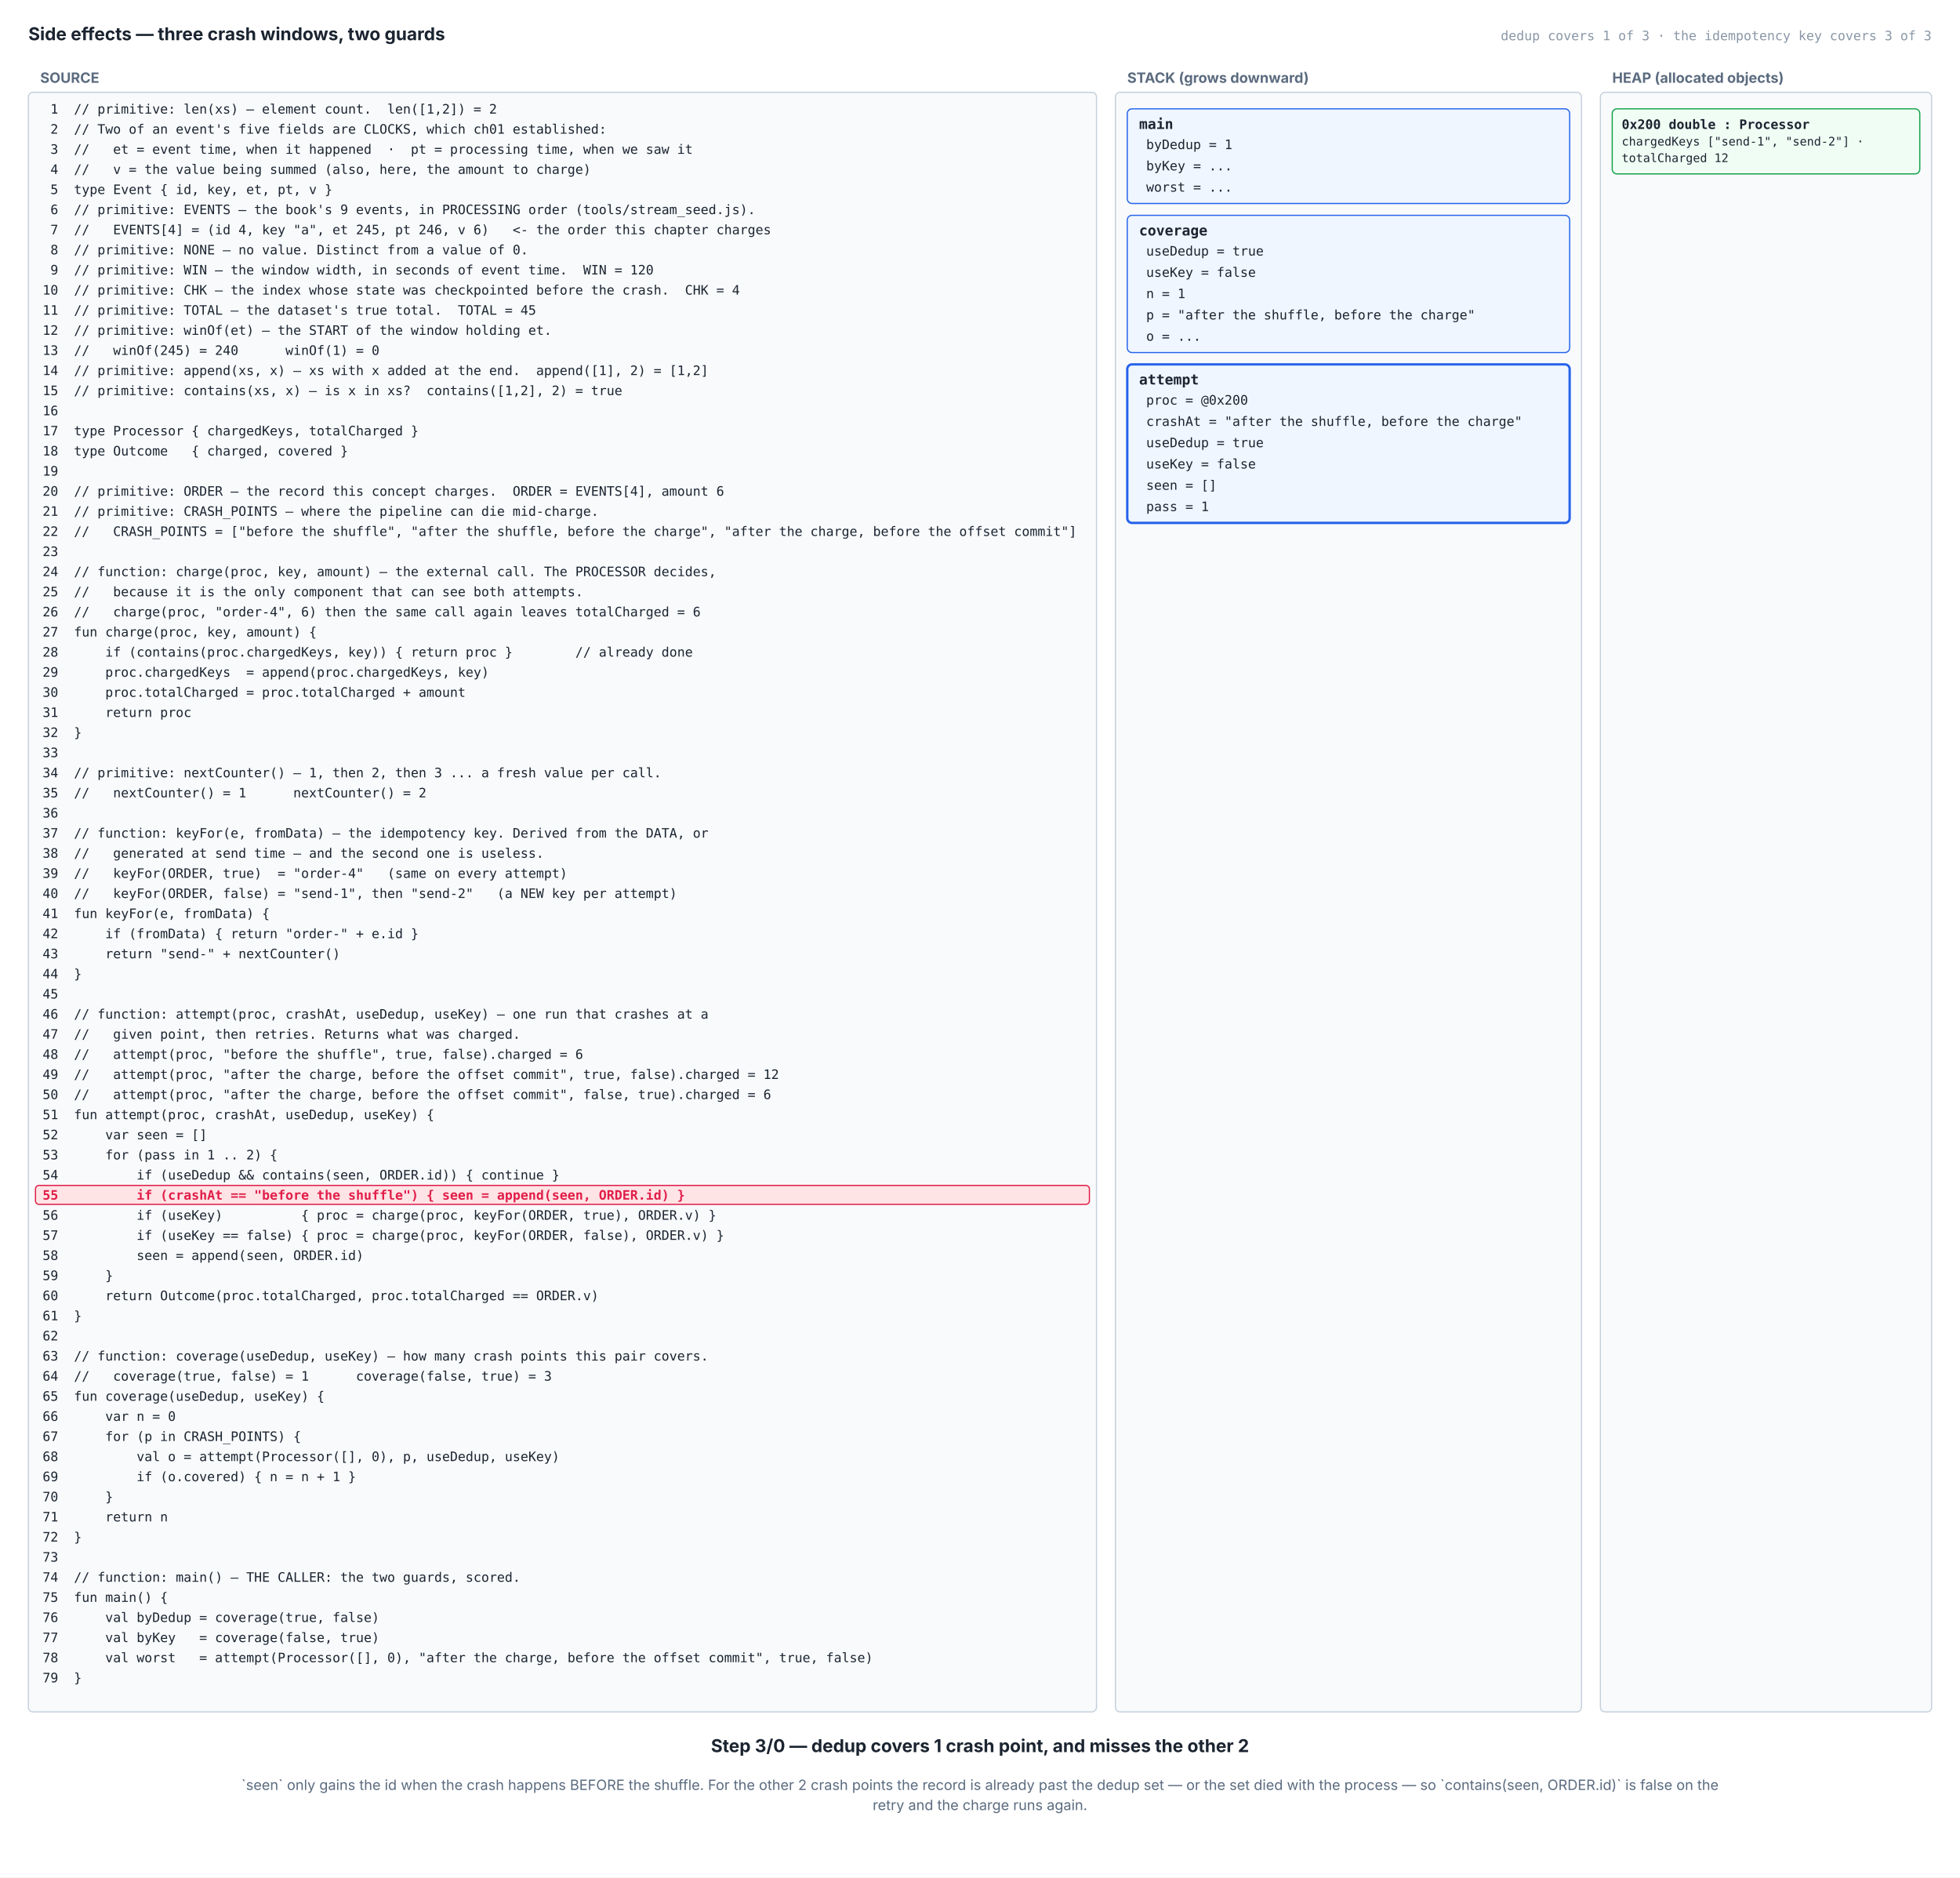
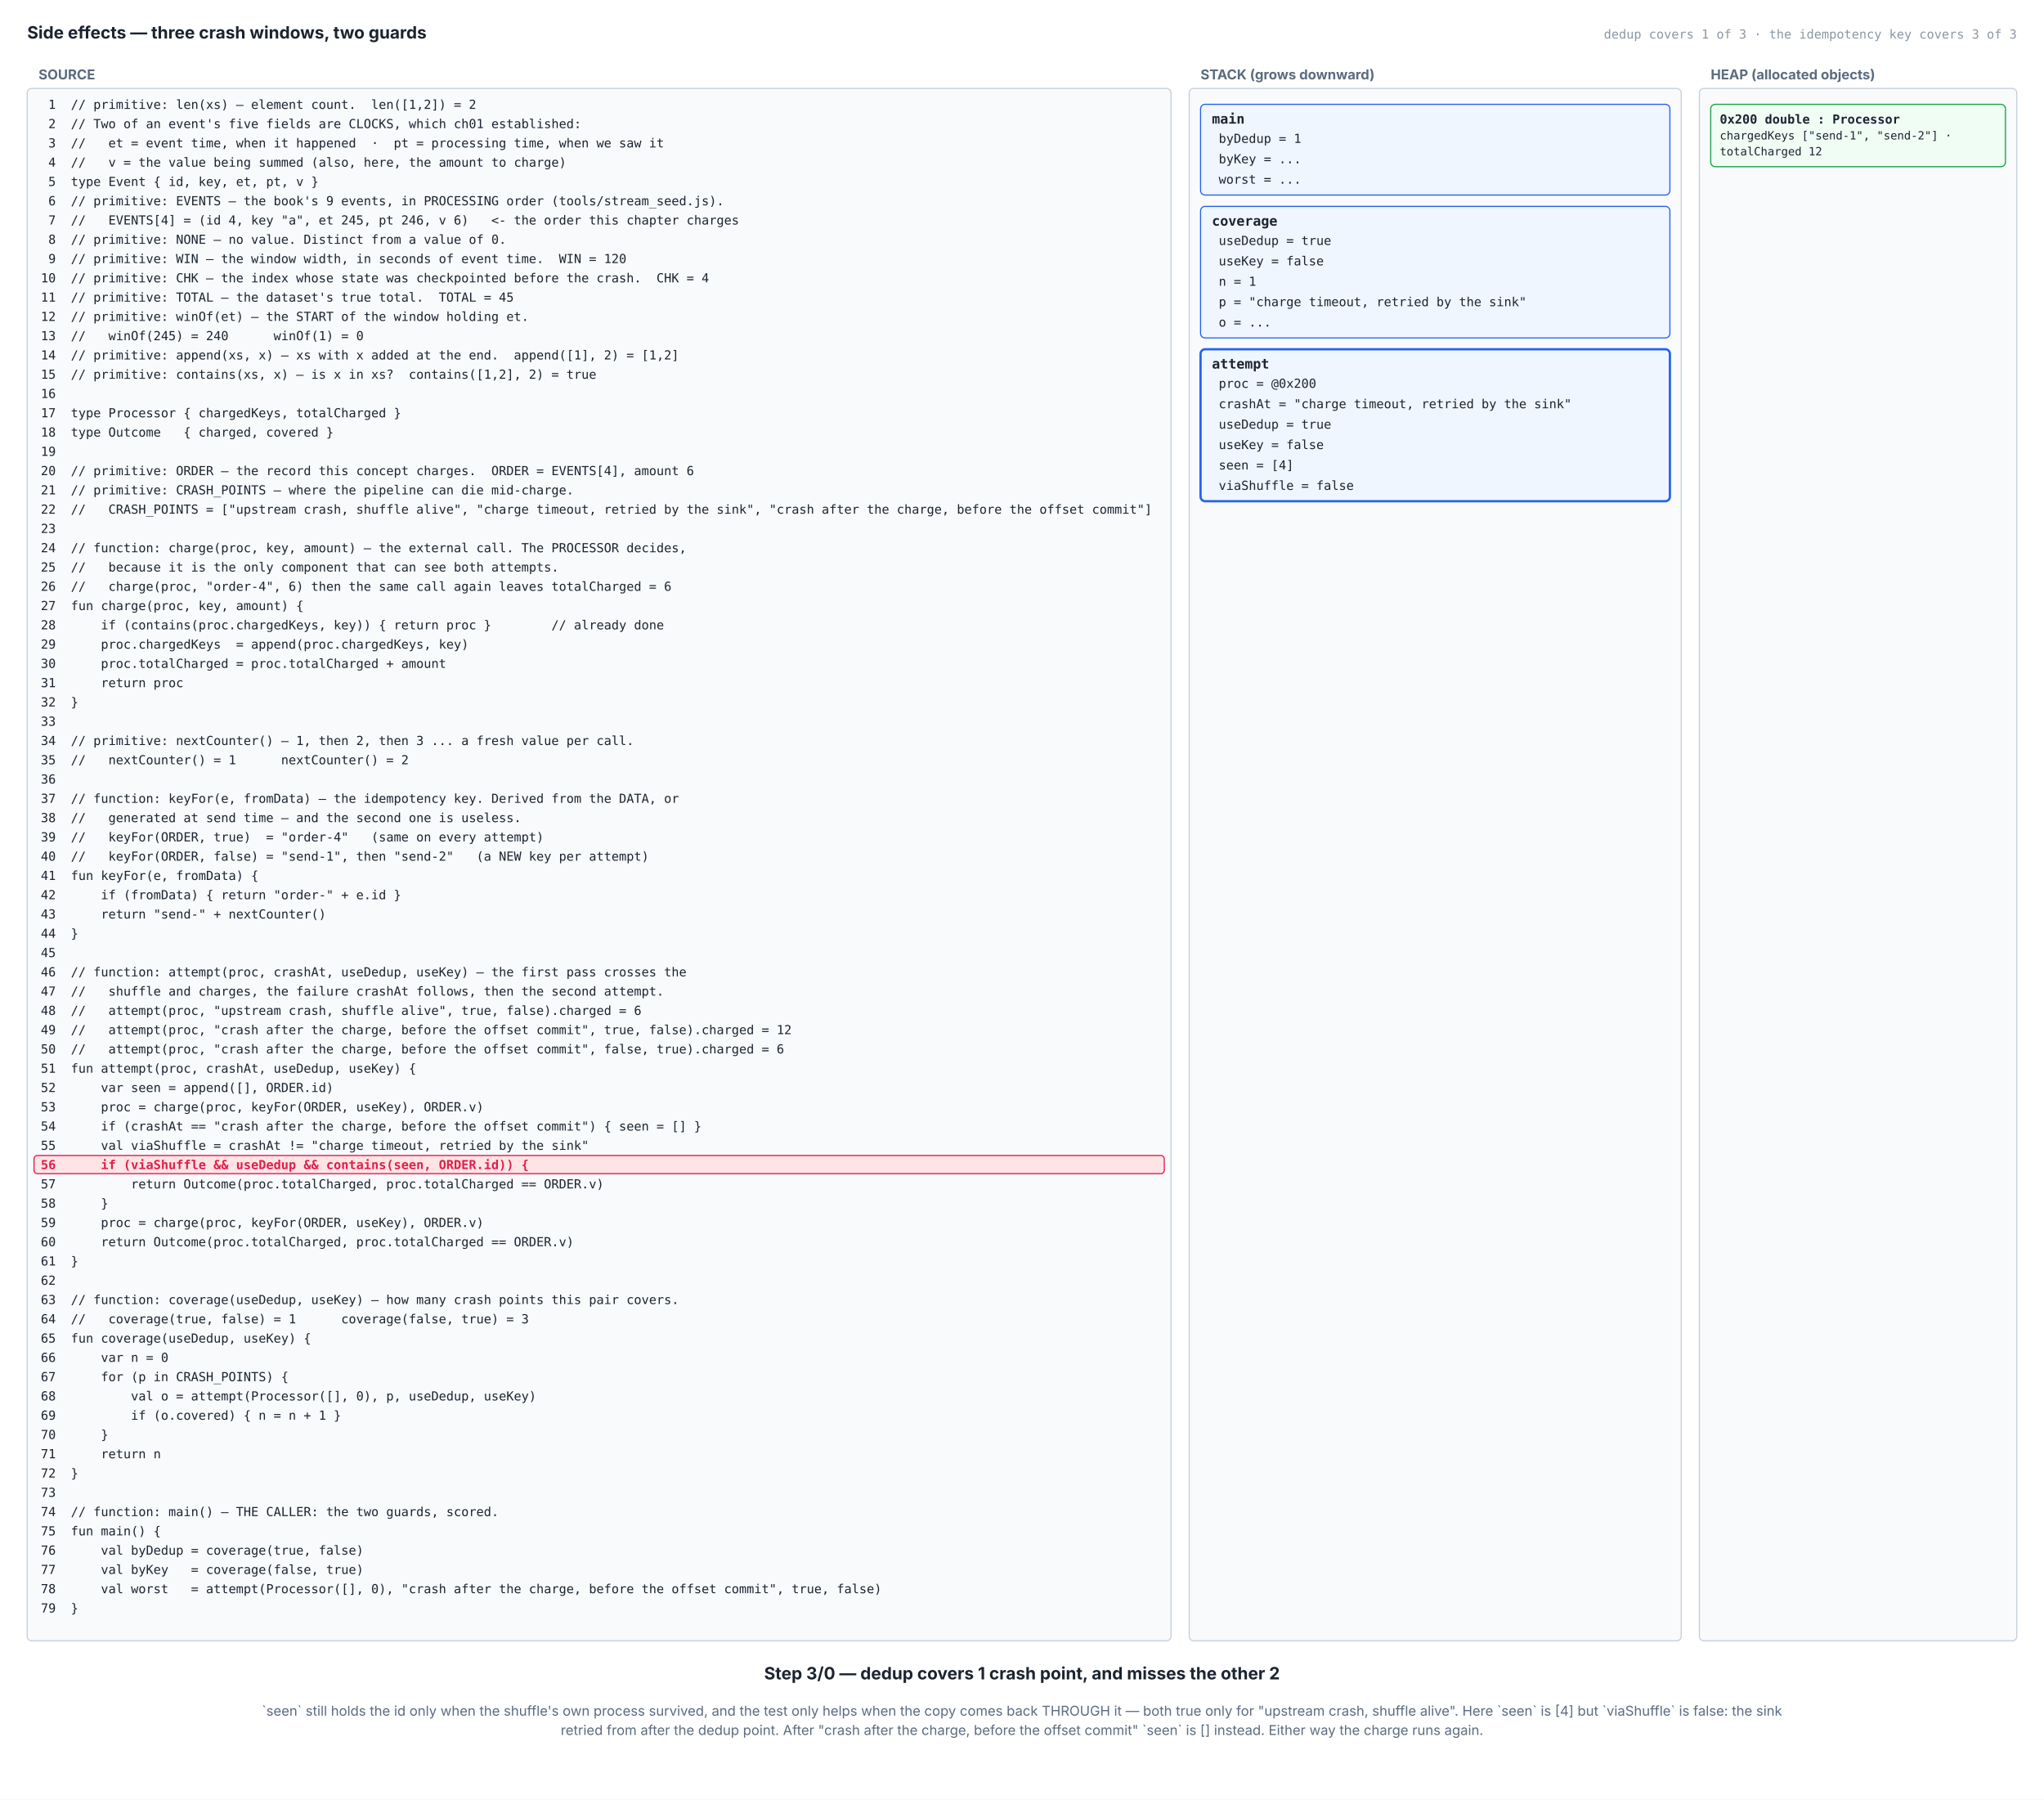
- <svg xmlns="http://www.w3.org/2000/svg" viewBox="0 0 1657 1587" width="1657" height="1587" role="img" aria-label="dedup covers 1 crash point, and misses the other 2">
-   <rect width="1657" height="1587" fill="#ffffff" />
+ <svg xmlns="http://www.w3.org/2000/svg" viewBox="0 0 1803 1587" width="1803" height="1587" role="img" aria-label="dedup covers 1 crash point, and misses the other 2">
+   <rect width="1803" height="1587" fill="#ffffff" />
  <text x="24" y="34" font-family="system-ui,-apple-system,Segoe UI,sans-serif" font-size="15" font-weight="700" fill="#1b2430" text-anchor="start">Side effects — three crash windows, two guards</text>
-   <text x="1633" y="34" font-family="ui-monospace,SFMono-Regular,Menlo,Consolas,monospace" font-size="11" font-weight="400" fill="#8a97a6" text-anchor="end">dedup covers 1 of 3 · the idempotency key covers 3 of 3</text>
-   <rect x="24" y="78" width="903" height="1369" rx="4" fill="#f8fafc" stroke="#c6d0db" stroke-width="1" />
+   <text x="1779" y="34" font-family="ui-monospace,SFMono-Regular,Menlo,Consolas,monospace" font-size="11" font-weight="400" fill="#8a97a6" text-anchor="end">dedup covers 1 of 3 · the idempotency key covers 3 of 3</text>
+   <rect x="24" y="78" width="1009" height="1369" rx="4" fill="#f8fafc" stroke="#c6d0db" stroke-width="1" />
  <text x="34" y="70" font-family="system-ui,-apple-system,Segoe UI,sans-serif" font-size="12" font-weight="700" fill="#5b6b7f" text-anchor="start">SOURCE</text>
  <text x="36" y="96" font-family="ui-monospace,SFMono-Regular,Menlo,Consolas,monospace" font-size="11" font-weight="400" fill="#1b2430" text-anchor="start" xml:space="preserve"> 1  // primitive: len(xs) — element count.  len([1,2]) = 2</text>
  <text x="36" y="113" font-family="ui-monospace,SFMono-Regular,Menlo,Consolas,monospace" font-size="11" font-weight="400" fill="#1b2430" text-anchor="start" xml:space="preserve"> 2  // Two of an event's five fields are CLOCKS, which ch01 established:</text>
  <text x="36" y="130" font-family="ui-monospace,SFMono-Regular,Menlo,Consolas,monospace" font-size="11" font-weight="400" fill="#1b2430" text-anchor="start" xml:space="preserve"> 3  //   et = event time, when it happened  ·  pt = processing time, when we saw it</text>
  <text x="36" y="147" font-family="ui-monospace,SFMono-Regular,Menlo,Consolas,monospace" font-size="11" font-weight="400" fill="#1b2430" text-anchor="start" xml:space="preserve"> 4  //   v = the value being summed (also, here, the amount to charge)</text>
  <text x="36" y="164" font-family="ui-monospace,SFMono-Regular,Menlo,Consolas,monospace" font-size="11" font-weight="400" fill="#1b2430" text-anchor="start" xml:space="preserve"> 5  type Event { id, key, et, pt, v }</text>
  <text x="36" y="181" font-family="ui-monospace,SFMono-Regular,Menlo,Consolas,monospace" font-size="11" font-weight="400" fill="#1b2430" text-anchor="start" xml:space="preserve"> 6  // primitive: EVENTS — the book's 9 events, in PROCESSING order (tools/stream_seed.js).</text>
  <text x="36" y="198" font-family="ui-monospace,SFMono-Regular,Menlo,Consolas,monospace" font-size="11" font-weight="400" fill="#1b2430" text-anchor="start" xml:space="preserve"> 7  //   EVENTS[4] = (id 4, key "a", et 245, pt 246, v 6)   &lt;- the order this chapter charges</text>
  <text x="36" y="215" font-family="ui-monospace,SFMono-Regular,Menlo,Consolas,monospace" font-size="11" font-weight="400" fill="#1b2430" text-anchor="start" xml:space="preserve"> 8  // primitive: NONE — no value. Distinct from a value of 0.</text>
  <text x="36" y="232" font-family="ui-monospace,SFMono-Regular,Menlo,Consolas,monospace" font-size="11" font-weight="400" fill="#1b2430" text-anchor="start" xml:space="preserve"> 9  // primitive: WIN — the window width, in seconds of event time.  WIN = 120</text>
  <text x="36" y="249" font-family="ui-monospace,SFMono-Regular,Menlo,Consolas,monospace" font-size="11" font-weight="400" fill="#1b2430" text-anchor="start" xml:space="preserve">10  // primitive: CHK — the index whose state was checkpointed before the crash.  CHK = 4</text>
  <text x="36" y="266" font-family="ui-monospace,SFMono-Regular,Menlo,Consolas,monospace" font-size="11" font-weight="400" fill="#1b2430" text-anchor="start" xml:space="preserve">11  // primitive: TOTAL — the dataset's true total.  TOTAL = 45</text>
  <text x="36" y="283" font-family="ui-monospace,SFMono-Regular,Menlo,Consolas,monospace" font-size="11" font-weight="400" fill="#1b2430" text-anchor="start" xml:space="preserve">12  // primitive: winOf(et) — the START of the window holding et.</text>
  <text x="36" y="300" font-family="ui-monospace,SFMono-Regular,Menlo,Consolas,monospace" font-size="11" font-weight="400" fill="#1b2430" text-anchor="start" xml:space="preserve">13  //   winOf(245) = 240      winOf(1) = 0</text>
  <text x="36" y="317" font-family="ui-monospace,SFMono-Regular,Menlo,Consolas,monospace" font-size="11" font-weight="400" fill="#1b2430" text-anchor="start" xml:space="preserve">14  // primitive: append(xs, x) — xs with x added at the end.  append([1], 2) = [1,2]</text>
  <text x="36" y="334" font-family="ui-monospace,SFMono-Regular,Menlo,Consolas,monospace" font-size="11" font-weight="400" fill="#1b2430" text-anchor="start" xml:space="preserve">15  // primitive: contains(xs, x) — is x in xs?  contains([1,2], 2) = true</text>
  <text x="36" y="351" font-family="ui-monospace,SFMono-Regular,Menlo,Consolas,monospace" font-size="11" font-weight="400" fill="#1b2430" text-anchor="start" xml:space="preserve">16  </text>
  <text x="36" y="368" font-family="ui-monospace,SFMono-Regular,Menlo,Consolas,monospace" font-size="11" font-weight="400" fill="#1b2430" text-anchor="start" xml:space="preserve">17  type Processor { chargedKeys, totalCharged }</text>
  <text x="36" y="385" font-family="ui-monospace,SFMono-Regular,Menlo,Consolas,monospace" font-size="11" font-weight="400" fill="#1b2430" text-anchor="start" xml:space="preserve">18  type Outcome   { charged, covered }</text>
  <text x="36" y="402" font-family="ui-monospace,SFMono-Regular,Menlo,Consolas,monospace" font-size="11" font-weight="400" fill="#1b2430" text-anchor="start" xml:space="preserve">19  </text>
  <text x="36" y="419" font-family="ui-monospace,SFMono-Regular,Menlo,Consolas,monospace" font-size="11" font-weight="400" fill="#1b2430" text-anchor="start" xml:space="preserve">20  // primitive: ORDER — the record this concept charges.  ORDER = EVENTS[4], amount 6</text>
  <text x="36" y="436" font-family="ui-monospace,SFMono-Regular,Menlo,Consolas,monospace" font-size="11" font-weight="400" fill="#1b2430" text-anchor="start" xml:space="preserve">21  // primitive: CRASH_POINTS — where the pipeline can die mid-charge.</text>
-   <text x="36" y="453" font-family="ui-monospace,SFMono-Regular,Menlo,Consolas,monospace" font-size="11" font-weight="400" fill="#1b2430" text-anchor="start" xml:space="preserve">22  //   CRASH_POINTS = ["before the shuffle", "after the shuffle, before the charge", "after the charge, before the offset commit"]</text>
+   <text x="36" y="453" font-family="ui-monospace,SFMono-Regular,Menlo,Consolas,monospace" font-size="11" font-weight="400" fill="#1b2430" text-anchor="start" xml:space="preserve">22  //   CRASH_POINTS = ["upstream crash, shuffle alive", "charge timeout, retried by the sink", "crash after the charge, before the offset commit"]</text>
  <text x="36" y="470" font-family="ui-monospace,SFMono-Regular,Menlo,Consolas,monospace" font-size="11" font-weight="400" fill="#1b2430" text-anchor="start" xml:space="preserve">23  </text>
  <text x="36" y="487" font-family="ui-monospace,SFMono-Regular,Menlo,Consolas,monospace" font-size="11" font-weight="400" fill="#1b2430" text-anchor="start" xml:space="preserve">24  // function: charge(proc, key, amount) — the external call. The PROCESSOR decides,</text>
  <text x="36" y="504" font-family="ui-monospace,SFMono-Regular,Menlo,Consolas,monospace" font-size="11" font-weight="400" fill="#1b2430" text-anchor="start" xml:space="preserve">25  //   because it is the only component that can see both attempts.</text>
  <text x="36" y="521" font-family="ui-monospace,SFMono-Regular,Menlo,Consolas,monospace" font-size="11" font-weight="400" fill="#1b2430" text-anchor="start" xml:space="preserve">26  //   charge(proc, "order-4", 6) then the same call again leaves totalCharged = 6</text>
  <text x="36" y="538" font-family="ui-monospace,SFMono-Regular,Menlo,Consolas,monospace" font-size="11" font-weight="400" fill="#1b2430" text-anchor="start" xml:space="preserve">27  fun charge(proc, key, amount) {</text>
  <text x="36" y="555" font-family="ui-monospace,SFMono-Regular,Menlo,Consolas,monospace" font-size="11" font-weight="400" fill="#1b2430" text-anchor="start" xml:space="preserve">28      if (contains(proc.chargedKeys, key)) { return proc }        // already done</text>
  <text x="36" y="572" font-family="ui-monospace,SFMono-Regular,Menlo,Consolas,monospace" font-size="11" font-weight="400" fill="#1b2430" text-anchor="start" xml:space="preserve">29      proc.chargedKeys  = append(proc.chargedKeys, key)</text>
  <text x="36" y="589" font-family="ui-monospace,SFMono-Regular,Menlo,Consolas,monospace" font-size="11" font-weight="400" fill="#1b2430" text-anchor="start" xml:space="preserve">30      proc.totalCharged = proc.totalCharged + amount</text>
  <text x="36" y="606" font-family="ui-monospace,SFMono-Regular,Menlo,Consolas,monospace" font-size="11" font-weight="400" fill="#1b2430" text-anchor="start" xml:space="preserve">31      return proc</text>
  <text x="36" y="623" font-family="ui-monospace,SFMono-Regular,Menlo,Consolas,monospace" font-size="11" font-weight="400" fill="#1b2430" text-anchor="start" xml:space="preserve">32  }</text>
  <text x="36" y="640" font-family="ui-monospace,SFMono-Regular,Menlo,Consolas,monospace" font-size="11" font-weight="400" fill="#1b2430" text-anchor="start" xml:space="preserve">33  </text>
  <text x="36" y="657" font-family="ui-monospace,SFMono-Regular,Menlo,Consolas,monospace" font-size="11" font-weight="400" fill="#1b2430" text-anchor="start" xml:space="preserve">34  // primitive: nextCounter() — 1, then 2, then 3 ... a fresh value per call.</text>
  <text x="36" y="674" font-family="ui-monospace,SFMono-Regular,Menlo,Consolas,monospace" font-size="11" font-weight="400" fill="#1b2430" text-anchor="start" xml:space="preserve">35  //   nextCounter() = 1      nextCounter() = 2</text>
  <text x="36" y="691" font-family="ui-monospace,SFMono-Regular,Menlo,Consolas,monospace" font-size="11" font-weight="400" fill="#1b2430" text-anchor="start" xml:space="preserve">36  </text>
  <text x="36" y="708" font-family="ui-monospace,SFMono-Regular,Menlo,Consolas,monospace" font-size="11" font-weight="400" fill="#1b2430" text-anchor="start" xml:space="preserve">37  // function: keyFor(e, fromData) — the idempotency key. Derived from the DATA, or</text>
  <text x="36" y="725" font-family="ui-monospace,SFMono-Regular,Menlo,Consolas,monospace" font-size="11" font-weight="400" fill="#1b2430" text-anchor="start" xml:space="preserve">38  //   generated at send time — and the second one is useless.</text>
  <text x="36" y="742" font-family="ui-monospace,SFMono-Regular,Menlo,Consolas,monospace" font-size="11" font-weight="400" fill="#1b2430" text-anchor="start" xml:space="preserve">39  //   keyFor(ORDER, true)  = "order-4"   (same on every attempt)</text>
  <text x="36" y="759" font-family="ui-monospace,SFMono-Regular,Menlo,Consolas,monospace" font-size="11" font-weight="400" fill="#1b2430" text-anchor="start" xml:space="preserve">40  //   keyFor(ORDER, false) = "send-1", then "send-2"   (a NEW key per attempt)</text>
  <text x="36" y="776" font-family="ui-monospace,SFMono-Regular,Menlo,Consolas,monospace" font-size="11" font-weight="400" fill="#1b2430" text-anchor="start" xml:space="preserve">41  fun keyFor(e, fromData) {</text>
  <text x="36" y="793" font-family="ui-monospace,SFMono-Regular,Menlo,Consolas,monospace" font-size="11" font-weight="400" fill="#1b2430" text-anchor="start" xml:space="preserve">42      if (fromData) { return "order-" + e.id }</text>
  <text x="36" y="810" font-family="ui-monospace,SFMono-Regular,Menlo,Consolas,monospace" font-size="11" font-weight="400" fill="#1b2430" text-anchor="start" xml:space="preserve">43      return "send-" + nextCounter()</text>
  <text x="36" y="827" font-family="ui-monospace,SFMono-Regular,Menlo,Consolas,monospace" font-size="11" font-weight="400" fill="#1b2430" text-anchor="start" xml:space="preserve">44  }</text>
  <text x="36" y="844" font-family="ui-monospace,SFMono-Regular,Menlo,Consolas,monospace" font-size="11" font-weight="400" fill="#1b2430" text-anchor="start" xml:space="preserve">45  </text>
-   <text x="36" y="861" font-family="ui-monospace,SFMono-Regular,Menlo,Consolas,monospace" font-size="11" font-weight="400" fill="#1b2430" text-anchor="start" xml:space="preserve">46  // function: attempt(proc, crashAt, useDedup, useKey) — one run that crashes at a</text>
-   <text x="36" y="878" font-family="ui-monospace,SFMono-Regular,Menlo,Consolas,monospace" font-size="11" font-weight="400" fill="#1b2430" text-anchor="start" xml:space="preserve">47  //   given point, then retries. Returns what was charged.</text>
-   <text x="36" y="895" font-family="ui-monospace,SFMono-Regular,Menlo,Consolas,monospace" font-size="11" font-weight="400" fill="#1b2430" text-anchor="start" xml:space="preserve">48  //   attempt(proc, "before the shuffle", true, false).charged = 6</text>
-   <text x="36" y="912" font-family="ui-monospace,SFMono-Regular,Menlo,Consolas,monospace" font-size="11" font-weight="400" fill="#1b2430" text-anchor="start" xml:space="preserve">49  //   attempt(proc, "after the charge, before the offset commit", true, false).charged = 12</text>
-   <text x="36" y="929" font-family="ui-monospace,SFMono-Regular,Menlo,Consolas,monospace" font-size="11" font-weight="400" fill="#1b2430" text-anchor="start" xml:space="preserve">50  //   attempt(proc, "after the charge, before the offset commit", false, true).charged = 6</text>
+   <text x="36" y="861" font-family="ui-monospace,SFMono-Regular,Menlo,Consolas,monospace" font-size="11" font-weight="400" fill="#1b2430" text-anchor="start" xml:space="preserve">46  // function: attempt(proc, crashAt, useDedup, useKey) — the first pass crosses the</text>
+   <text x="36" y="878" font-family="ui-monospace,SFMono-Regular,Menlo,Consolas,monospace" font-size="11" font-weight="400" fill="#1b2430" text-anchor="start" xml:space="preserve">47  //   shuffle and charges, the failure crashAt follows, then the second attempt.</text>
+   <text x="36" y="895" font-family="ui-monospace,SFMono-Regular,Menlo,Consolas,monospace" font-size="11" font-weight="400" fill="#1b2430" text-anchor="start" xml:space="preserve">48  //   attempt(proc, "upstream crash, shuffle alive", true, false).charged = 6</text>
+   <text x="36" y="912" font-family="ui-monospace,SFMono-Regular,Menlo,Consolas,monospace" font-size="11" font-weight="400" fill="#1b2430" text-anchor="start" xml:space="preserve">49  //   attempt(proc, "crash after the charge, before the offset commit", true, false).charged = 12</text>
+   <text x="36" y="929" font-family="ui-monospace,SFMono-Regular,Menlo,Consolas,monospace" font-size="11" font-weight="400" fill="#1b2430" text-anchor="start" xml:space="preserve">50  //   attempt(proc, "crash after the charge, before the offset commit", false, true).charged = 6</text>
  <text x="36" y="946" font-family="ui-monospace,SFMono-Regular,Menlo,Consolas,monospace" font-size="11" font-weight="400" fill="#1b2430" text-anchor="start" xml:space="preserve">51  fun attempt(proc, crashAt, useDedup, useKey) {</text>
-   <text x="36" y="963" font-family="ui-monospace,SFMono-Regular,Menlo,Consolas,monospace" font-size="11" font-weight="400" fill="#1b2430" text-anchor="start" xml:space="preserve">52      var seen = []</text>
-   <text x="36" y="980" font-family="ui-monospace,SFMono-Regular,Menlo,Consolas,monospace" font-size="11" font-weight="400" fill="#1b2430" text-anchor="start" xml:space="preserve">53      for (pass in 1 .. 2) {</text>
-   <text x="36" y="997" font-family="ui-monospace,SFMono-Regular,Menlo,Consolas,monospace" font-size="11" font-weight="400" fill="#1b2430" text-anchor="start" xml:space="preserve">54          if (useDedup &amp;&amp; contains(seen, ORDER.id)) { continue }</text>
-   <rect x="30" y="1002" width="891" height="16" rx="3" fill="#ffe4e6" stroke="#e11d48" stroke-width="1" />
-   <text x="36" y="1014" font-family="ui-monospace,SFMono-Regular,Menlo,Consolas,monospace" font-size="11" font-weight="700" fill="#e11d48" text-anchor="start" xml:space="preserve">55          if (crashAt == "before the shuffle") { seen = append(seen, ORDER.id) }</text>
-   <text x="36" y="1031" font-family="ui-monospace,SFMono-Regular,Menlo,Consolas,monospace" font-size="11" font-weight="400" fill="#1b2430" text-anchor="start" xml:space="preserve">56          if (useKey)          { proc = charge(proc, keyFor(ORDER, true), ORDER.v) }</text>
-   <text x="36" y="1048" font-family="ui-monospace,SFMono-Regular,Menlo,Consolas,monospace" font-size="11" font-weight="400" fill="#1b2430" text-anchor="start" xml:space="preserve">57          if (useKey == false) { proc = charge(proc, keyFor(ORDER, false), ORDER.v) }</text>
-   <text x="36" y="1065" font-family="ui-monospace,SFMono-Regular,Menlo,Consolas,monospace" font-size="11" font-weight="400" fill="#1b2430" text-anchor="start" xml:space="preserve">58          seen = append(seen, ORDER.id)</text>
-   <text x="36" y="1082" font-family="ui-monospace,SFMono-Regular,Menlo,Consolas,monospace" font-size="11" font-weight="400" fill="#1b2430" text-anchor="start" xml:space="preserve">59      }</text>
+   <text x="36" y="963" font-family="ui-monospace,SFMono-Regular,Menlo,Consolas,monospace" font-size="11" font-weight="400" fill="#1b2430" text-anchor="start" xml:space="preserve">52      var seen = append([], ORDER.id)</text>
+   <text x="36" y="980" font-family="ui-monospace,SFMono-Regular,Menlo,Consolas,monospace" font-size="11" font-weight="400" fill="#1b2430" text-anchor="start" xml:space="preserve">53      proc = charge(proc, keyFor(ORDER, useKey), ORDER.v)</text>
+   <text x="36" y="997" font-family="ui-monospace,SFMono-Regular,Menlo,Consolas,monospace" font-size="11" font-weight="400" fill="#1b2430" text-anchor="start" xml:space="preserve">54      if (crashAt == "crash after the charge, before the offset commit") { seen = [] }</text>
+   <text x="36" y="1014" font-family="ui-monospace,SFMono-Regular,Menlo,Consolas,monospace" font-size="11" font-weight="400" fill="#1b2430" text-anchor="start" xml:space="preserve">55      val viaShuffle = crashAt != "charge timeout, retried by the sink"</text>
+   <rect x="30" y="1019" width="997" height="16" rx="3" fill="#ffe4e6" stroke="#e11d48" stroke-width="1" />
+   <text x="36" y="1031" font-family="ui-monospace,SFMono-Regular,Menlo,Consolas,monospace" font-size="11" font-weight="700" fill="#e11d48" text-anchor="start" xml:space="preserve">56      if (viaShuffle &amp;&amp; useDedup &amp;&amp; contains(seen, ORDER.id)) {</text>
+   <text x="36" y="1048" font-family="ui-monospace,SFMono-Regular,Menlo,Consolas,monospace" font-size="11" font-weight="400" fill="#1b2430" text-anchor="start" xml:space="preserve">57          return Outcome(proc.totalCharged, proc.totalCharged == ORDER.v)</text>
+   <text x="36" y="1065" font-family="ui-monospace,SFMono-Regular,Menlo,Consolas,monospace" font-size="11" font-weight="400" fill="#1b2430" text-anchor="start" xml:space="preserve">58      }</text>
+   <text x="36" y="1082" font-family="ui-monospace,SFMono-Regular,Menlo,Consolas,monospace" font-size="11" font-weight="400" fill="#1b2430" text-anchor="start" xml:space="preserve">59      proc = charge(proc, keyFor(ORDER, useKey), ORDER.v)</text>
  <text x="36" y="1099" font-family="ui-monospace,SFMono-Regular,Menlo,Consolas,monospace" font-size="11" font-weight="400" fill="#1b2430" text-anchor="start" xml:space="preserve">60      return Outcome(proc.totalCharged, proc.totalCharged == ORDER.v)</text>
  <text x="36" y="1116" font-family="ui-monospace,SFMono-Regular,Menlo,Consolas,monospace" font-size="11" font-weight="400" fill="#1b2430" text-anchor="start" xml:space="preserve">61  }</text>
  <text x="36" y="1133" font-family="ui-monospace,SFMono-Regular,Menlo,Consolas,monospace" font-size="11" font-weight="400" fill="#1b2430" text-anchor="start" xml:space="preserve">62  </text>
  <text x="36" y="1150" font-family="ui-monospace,SFMono-Regular,Menlo,Consolas,monospace" font-size="11" font-weight="400" fill="#1b2430" text-anchor="start" xml:space="preserve">63  // function: coverage(useDedup, useKey) — how many crash points this pair covers.</text>
  <text x="36" y="1167" font-family="ui-monospace,SFMono-Regular,Menlo,Consolas,monospace" font-size="11" font-weight="400" fill="#1b2430" text-anchor="start" xml:space="preserve">64  //   coverage(true, false) = 1      coverage(false, true) = 3</text>
  <text x="36" y="1184" font-family="ui-monospace,SFMono-Regular,Menlo,Consolas,monospace" font-size="11" font-weight="400" fill="#1b2430" text-anchor="start" xml:space="preserve">65  fun coverage(useDedup, useKey) {</text>
  <text x="36" y="1201" font-family="ui-monospace,SFMono-Regular,Menlo,Consolas,monospace" font-size="11" font-weight="400" fill="#1b2430" text-anchor="start" xml:space="preserve">66      var n = 0</text>
  <text x="36" y="1218" font-family="ui-monospace,SFMono-Regular,Menlo,Consolas,monospace" font-size="11" font-weight="400" fill="#1b2430" text-anchor="start" xml:space="preserve">67      for (p in CRASH_POINTS) {</text>
  <text x="36" y="1235" font-family="ui-monospace,SFMono-Regular,Menlo,Consolas,monospace" font-size="11" font-weight="400" fill="#1b2430" text-anchor="start" xml:space="preserve">68          val o = attempt(Processor([], 0), p, useDedup, useKey)</text>
  <text x="36" y="1252" font-family="ui-monospace,SFMono-Regular,Menlo,Consolas,monospace" font-size="11" font-weight="400" fill="#1b2430" text-anchor="start" xml:space="preserve">69          if (o.covered) { n = n + 1 }</text>
  <text x="36" y="1269" font-family="ui-monospace,SFMono-Regular,Menlo,Consolas,monospace" font-size="11" font-weight="400" fill="#1b2430" text-anchor="start" xml:space="preserve">70      }</text>
  <text x="36" y="1286" font-family="ui-monospace,SFMono-Regular,Menlo,Consolas,monospace" font-size="11" font-weight="400" fill="#1b2430" text-anchor="start" xml:space="preserve">71      return n</text>
  <text x="36" y="1303" font-family="ui-monospace,SFMono-Regular,Menlo,Consolas,monospace" font-size="11" font-weight="400" fill="#1b2430" text-anchor="start" xml:space="preserve">72  }</text>
  <text x="36" y="1320" font-family="ui-monospace,SFMono-Regular,Menlo,Consolas,monospace" font-size="11" font-weight="400" fill="#1b2430" text-anchor="start" xml:space="preserve">73  </text>
  <text x="36" y="1337" font-family="ui-monospace,SFMono-Regular,Menlo,Consolas,monospace" font-size="11" font-weight="400" fill="#1b2430" text-anchor="start" xml:space="preserve">74  // function: main() — THE CALLER: the two guards, scored.</text>
  <text x="36" y="1354" font-family="ui-monospace,SFMono-Regular,Menlo,Consolas,monospace" font-size="11" font-weight="400" fill="#1b2430" text-anchor="start" xml:space="preserve">75  fun main() {</text>
  <text x="36" y="1371" font-family="ui-monospace,SFMono-Regular,Menlo,Consolas,monospace" font-size="11" font-weight="400" fill="#1b2430" text-anchor="start" xml:space="preserve">76      val byDedup = coverage(true, false)</text>
  <text x="36" y="1388" font-family="ui-monospace,SFMono-Regular,Menlo,Consolas,monospace" font-size="11" font-weight="400" fill="#1b2430" text-anchor="start" xml:space="preserve">77      val byKey   = coverage(false, true)</text>
-   <text x="36" y="1405" font-family="ui-monospace,SFMono-Regular,Menlo,Consolas,monospace" font-size="11" font-weight="400" fill="#1b2430" text-anchor="start" xml:space="preserve">78      val worst   = attempt(Processor([], 0), "after the charge, before the offset commit", true, false)</text>
+   <text x="36" y="1405" font-family="ui-monospace,SFMono-Regular,Menlo,Consolas,monospace" font-size="11" font-weight="400" fill="#1b2430" text-anchor="start" xml:space="preserve">78      val worst   = attempt(Processor([], 0), "crash after the charge, before the offset commit", true, false)</text>
  <text x="36" y="1422" font-family="ui-monospace,SFMono-Regular,Menlo,Consolas,monospace" font-size="11" font-weight="400" fill="#1b2430" text-anchor="start" xml:space="preserve">79  }</text>
-   <rect x="943" y="78" width="394" height="1369" rx="4" fill="#f8fafc" stroke="#c6d0db" stroke-width="1" />
-   <text x="953" y="70" font-family="system-ui,-apple-system,Segoe UI,sans-serif" font-size="12" font-weight="700" fill="#5b6b7f" text-anchor="start">STACK  (grows downward)</text>
-   <rect x="953" y="92" width="374" height="80" rx="4" fill="#eff6ff" stroke="#2563eb" stroke-width="1" />
-   <text x="963" y="109" font-family="ui-monospace,SFMono-Regular,Menlo,Consolas,monospace" font-size="12" font-weight="700" fill="#1b2430" text-anchor="start">main</text>
-   <text x="969" y="126" font-family="ui-monospace,SFMono-Regular,Menlo,Consolas,monospace" font-size="11" font-weight="400" fill="#1b2430" text-anchor="start">byDedup = 1</text>
-   <text x="969" y="144" font-family="ui-monospace,SFMono-Regular,Menlo,Consolas,monospace" font-size="11" font-weight="400" fill="#1b2430" text-anchor="start">byKey = ...</text>
-   <text x="969" y="162" font-family="ui-monospace,SFMono-Regular,Menlo,Consolas,monospace" font-size="11" font-weight="400" fill="#1b2430" text-anchor="start">worst = ...</text>
-   <rect x="953" y="182" width="374" height="116" rx="4" fill="#eff6ff" stroke="#2563eb" stroke-width="1" />
-   <text x="963" y="199" font-family="ui-monospace,SFMono-Regular,Menlo,Consolas,monospace" font-size="12" font-weight="700" fill="#1b2430" text-anchor="start">coverage</text>
-   <text x="969" y="216" font-family="ui-monospace,SFMono-Regular,Menlo,Consolas,monospace" font-size="11" font-weight="400" fill="#1b2430" text-anchor="start">useDedup = true</text>
-   <text x="969" y="234" font-family="ui-monospace,SFMono-Regular,Menlo,Consolas,monospace" font-size="11" font-weight="400" fill="#1b2430" text-anchor="start">useKey = false</text>
-   <text x="969" y="252" font-family="ui-monospace,SFMono-Regular,Menlo,Consolas,monospace" font-size="11" font-weight="400" fill="#1b2430" text-anchor="start">n = 1</text>
-   <text x="969" y="270" font-family="ui-monospace,SFMono-Regular,Menlo,Consolas,monospace" font-size="11" font-weight="400" fill="#1b2430" text-anchor="start">p = "after the shuffle, before the charge"</text>
-   <text x="969" y="288" font-family="ui-monospace,SFMono-Regular,Menlo,Consolas,monospace" font-size="11" font-weight="400" fill="#1b2430" text-anchor="start">o = ...</text>
-   <rect x="953" y="308" width="374" height="134" rx="4" fill="#eff6ff" stroke="#2563eb" stroke-width="2" />
-   <text x="963" y="325" font-family="ui-monospace,SFMono-Regular,Menlo,Consolas,monospace" font-size="12" font-weight="700" fill="#1b2430" text-anchor="start">attempt</text>
-   <text x="969" y="342" font-family="ui-monospace,SFMono-Regular,Menlo,Consolas,monospace" font-size="11" font-weight="400" fill="#1b2430" text-anchor="start">proc = @0x200</text>
-   <text x="969" y="360" font-family="ui-monospace,SFMono-Regular,Menlo,Consolas,monospace" font-size="11" font-weight="400" fill="#1b2430" text-anchor="start">crashAt = "after the shuffle, before the charge"</text>
-   <text x="969" y="378" font-family="ui-monospace,SFMono-Regular,Menlo,Consolas,monospace" font-size="11" font-weight="400" fill="#1b2430" text-anchor="start">useDedup = true</text>
-   <text x="969" y="396" font-family="ui-monospace,SFMono-Regular,Menlo,Consolas,monospace" font-size="11" font-weight="400" fill="#1b2430" text-anchor="start">useKey = false</text>
-   <text x="969" y="414" font-family="ui-monospace,SFMono-Regular,Menlo,Consolas,monospace" font-size="11" font-weight="400" fill="#1b2430" text-anchor="start">seen = []</text>
-   <text x="969" y="432" font-family="ui-monospace,SFMono-Regular,Menlo,Consolas,monospace" font-size="11" font-weight="400" fill="#1b2430" text-anchor="start">pass = 1</text>
-   <rect x="1353" y="78" width="280" height="1369" rx="4" fill="#f8fafc" stroke="#c6d0db" stroke-width="1" />
-   <text x="1363" y="70" font-family="system-ui,-apple-system,Segoe UI,sans-serif" font-size="12" font-weight="700" fill="#5b6b7f" text-anchor="start">HEAP  (allocated objects)</text>
-   <rect x="1363" y="92" width="260" height="55" rx="4" fill="#f0fdf4" stroke="#16a34a" stroke-width="1" />
-   <text x="1371" y="109" font-family="ui-monospace,SFMono-Regular,Menlo,Consolas,monospace" font-size="11" font-weight="700" fill="#1b2430" text-anchor="start">0x200  double : Processor</text>
-   <text x="1371" y="123" font-family="ui-monospace,SFMono-Regular,Menlo,Consolas,monospace" font-size="10" font-weight="400" fill="#1b2430" text-anchor="start">chargedKeys ["send-1", "send-2"] ·</text>
-   <text x="1371" y="137" font-family="ui-monospace,SFMono-Regular,Menlo,Consolas,monospace" font-size="10" font-weight="400" fill="#1b2430" text-anchor="start">totalCharged 12</text>
-   <text x="828.5" y="1481" font-family="system-ui,-apple-system,Segoe UI,sans-serif" font-size="15" font-weight="700" fill="#1b2430" text-anchor="middle">Step 3/0 — dedup covers 1 crash point, and misses the other 2</text>
-   <text x="828.5" y="1513" font-family="system-ui,-apple-system,Segoe UI,sans-serif" font-size="12" font-weight="400" fill="#5b6b7f" text-anchor="middle">`seen` only gains the id when the crash happens BEFORE the shuffle. For the other 2 crash points the record is already past the dedup set — or the set died with the process — so `contains(seen, ORDER.id)` is false on the</text>
-   <text x="828.5" y="1530" font-family="system-ui,-apple-system,Segoe UI,sans-serif" font-size="12" font-weight="400" fill="#5b6b7f" text-anchor="middle">retry and the charge runs again.</text>
+   <rect x="1049" y="78" width="434" height="1369" rx="4" fill="#f8fafc" stroke="#c6d0db" stroke-width="1" />
+   <text x="1059" y="70" font-family="system-ui,-apple-system,Segoe UI,sans-serif" font-size="12" font-weight="700" fill="#5b6b7f" text-anchor="start">STACK  (grows downward)</text>
+   <rect x="1059" y="92" width="414" height="80" rx="4" fill="#eff6ff" stroke="#2563eb" stroke-width="1" />
+   <text x="1069" y="109" font-family="ui-monospace,SFMono-Regular,Menlo,Consolas,monospace" font-size="12" font-weight="700" fill="#1b2430" text-anchor="start">main</text>
+   <text x="1075" y="126" font-family="ui-monospace,SFMono-Regular,Menlo,Consolas,monospace" font-size="11" font-weight="400" fill="#1b2430" text-anchor="start">byDedup = 1</text>
+   <text x="1075" y="144" font-family="ui-monospace,SFMono-Regular,Menlo,Consolas,monospace" font-size="11" font-weight="400" fill="#1b2430" text-anchor="start">byKey = ...</text>
+   <text x="1075" y="162" font-family="ui-monospace,SFMono-Regular,Menlo,Consolas,monospace" font-size="11" font-weight="400" fill="#1b2430" text-anchor="start">worst = ...</text>
+   <rect x="1059" y="182" width="414" height="116" rx="4" fill="#eff6ff" stroke="#2563eb" stroke-width="1" />
+   <text x="1069" y="199" font-family="ui-monospace,SFMono-Regular,Menlo,Consolas,monospace" font-size="12" font-weight="700" fill="#1b2430" text-anchor="start">coverage</text>
+   <text x="1075" y="216" font-family="ui-monospace,SFMono-Regular,Menlo,Consolas,monospace" font-size="11" font-weight="400" fill="#1b2430" text-anchor="start">useDedup = true</text>
+   <text x="1075" y="234" font-family="ui-monospace,SFMono-Regular,Menlo,Consolas,monospace" font-size="11" font-weight="400" fill="#1b2430" text-anchor="start">useKey = false</text>
+   <text x="1075" y="252" font-family="ui-monospace,SFMono-Regular,Menlo,Consolas,monospace" font-size="11" font-weight="400" fill="#1b2430" text-anchor="start">n = 1</text>
+   <text x="1075" y="270" font-family="ui-monospace,SFMono-Regular,Menlo,Consolas,monospace" font-size="11" font-weight="400" fill="#1b2430" text-anchor="start">p = "charge timeout, retried by the sink"</text>
+   <text x="1075" y="288" font-family="ui-monospace,SFMono-Regular,Menlo,Consolas,monospace" font-size="11" font-weight="400" fill="#1b2430" text-anchor="start">o = ...</text>
+   <rect x="1059" y="308" width="414" height="134" rx="4" fill="#eff6ff" stroke="#2563eb" stroke-width="2" />
+   <text x="1069" y="325" font-family="ui-monospace,SFMono-Regular,Menlo,Consolas,monospace" font-size="12" font-weight="700" fill="#1b2430" text-anchor="start">attempt</text>
+   <text x="1075" y="342" font-family="ui-monospace,SFMono-Regular,Menlo,Consolas,monospace" font-size="11" font-weight="400" fill="#1b2430" text-anchor="start">proc = @0x200</text>
+   <text x="1075" y="360" font-family="ui-monospace,SFMono-Regular,Menlo,Consolas,monospace" font-size="11" font-weight="400" fill="#1b2430" text-anchor="start">crashAt = "charge timeout, retried by the sink"</text>
+   <text x="1075" y="378" font-family="ui-monospace,SFMono-Regular,Menlo,Consolas,monospace" font-size="11" font-weight="400" fill="#1b2430" text-anchor="start">useDedup = true</text>
+   <text x="1075" y="396" font-family="ui-monospace,SFMono-Regular,Menlo,Consolas,monospace" font-size="11" font-weight="400" fill="#1b2430" text-anchor="start">useKey = false</text>
+   <text x="1075" y="414" font-family="ui-monospace,SFMono-Regular,Menlo,Consolas,monospace" font-size="11" font-weight="400" fill="#1b2430" text-anchor="start">seen = [4]</text>
+   <text x="1075" y="432" font-family="ui-monospace,SFMono-Regular,Menlo,Consolas,monospace" font-size="11" font-weight="400" fill="#1b2430" text-anchor="start">viaShuffle = false</text>
+   <rect x="1499" y="78" width="280" height="1369" rx="4" fill="#f8fafc" stroke="#c6d0db" stroke-width="1" />
+   <text x="1509" y="70" font-family="system-ui,-apple-system,Segoe UI,sans-serif" font-size="12" font-weight="700" fill="#5b6b7f" text-anchor="start">HEAP  (allocated objects)</text>
+   <rect x="1509" y="92" width="260" height="55" rx="4" fill="#f0fdf4" stroke="#16a34a" stroke-width="1" />
+   <text x="1517" y="109" font-family="ui-monospace,SFMono-Regular,Menlo,Consolas,monospace" font-size="11" font-weight="700" fill="#1b2430" text-anchor="start">0x200  double : Processor</text>
+   <text x="1517" y="123" font-family="ui-monospace,SFMono-Regular,Menlo,Consolas,monospace" font-size="10" font-weight="400" fill="#1b2430" text-anchor="start">chargedKeys ["send-1", "send-2"] ·</text>
+   <text x="1517" y="137" font-family="ui-monospace,SFMono-Regular,Menlo,Consolas,monospace" font-size="10" font-weight="400" fill="#1b2430" text-anchor="start">totalCharged 12</text>
+   <text x="901.5" y="1481" font-family="system-ui,-apple-system,Segoe UI,sans-serif" font-size="15" font-weight="700" fill="#1b2430" text-anchor="middle">Step 3/0 — dedup covers 1 crash point, and misses the other 2</text>
+   <text x="901.5" y="1513" font-family="system-ui,-apple-system,Segoe UI,sans-serif" font-size="12" font-weight="400" fill="#5b6b7f" text-anchor="middle">`seen` still holds the id only when the shuffle's own process survived, and the test only helps when the copy comes back THROUGH it — both true only for "upstream crash, shuffle alive". Here `seen` is [4] but `viaShuffle` is false: the sink</text>
+   <text x="901.5" y="1530" font-family="system-ui,-apple-system,Segoe UI,sans-serif" font-size="12" font-weight="400" fill="#5b6b7f" text-anchor="middle">retried from after the dedup point. After "crash after the charge, before the offset commit" `seen` is [] instead. Either way the charge runs again.</text>
</svg>
